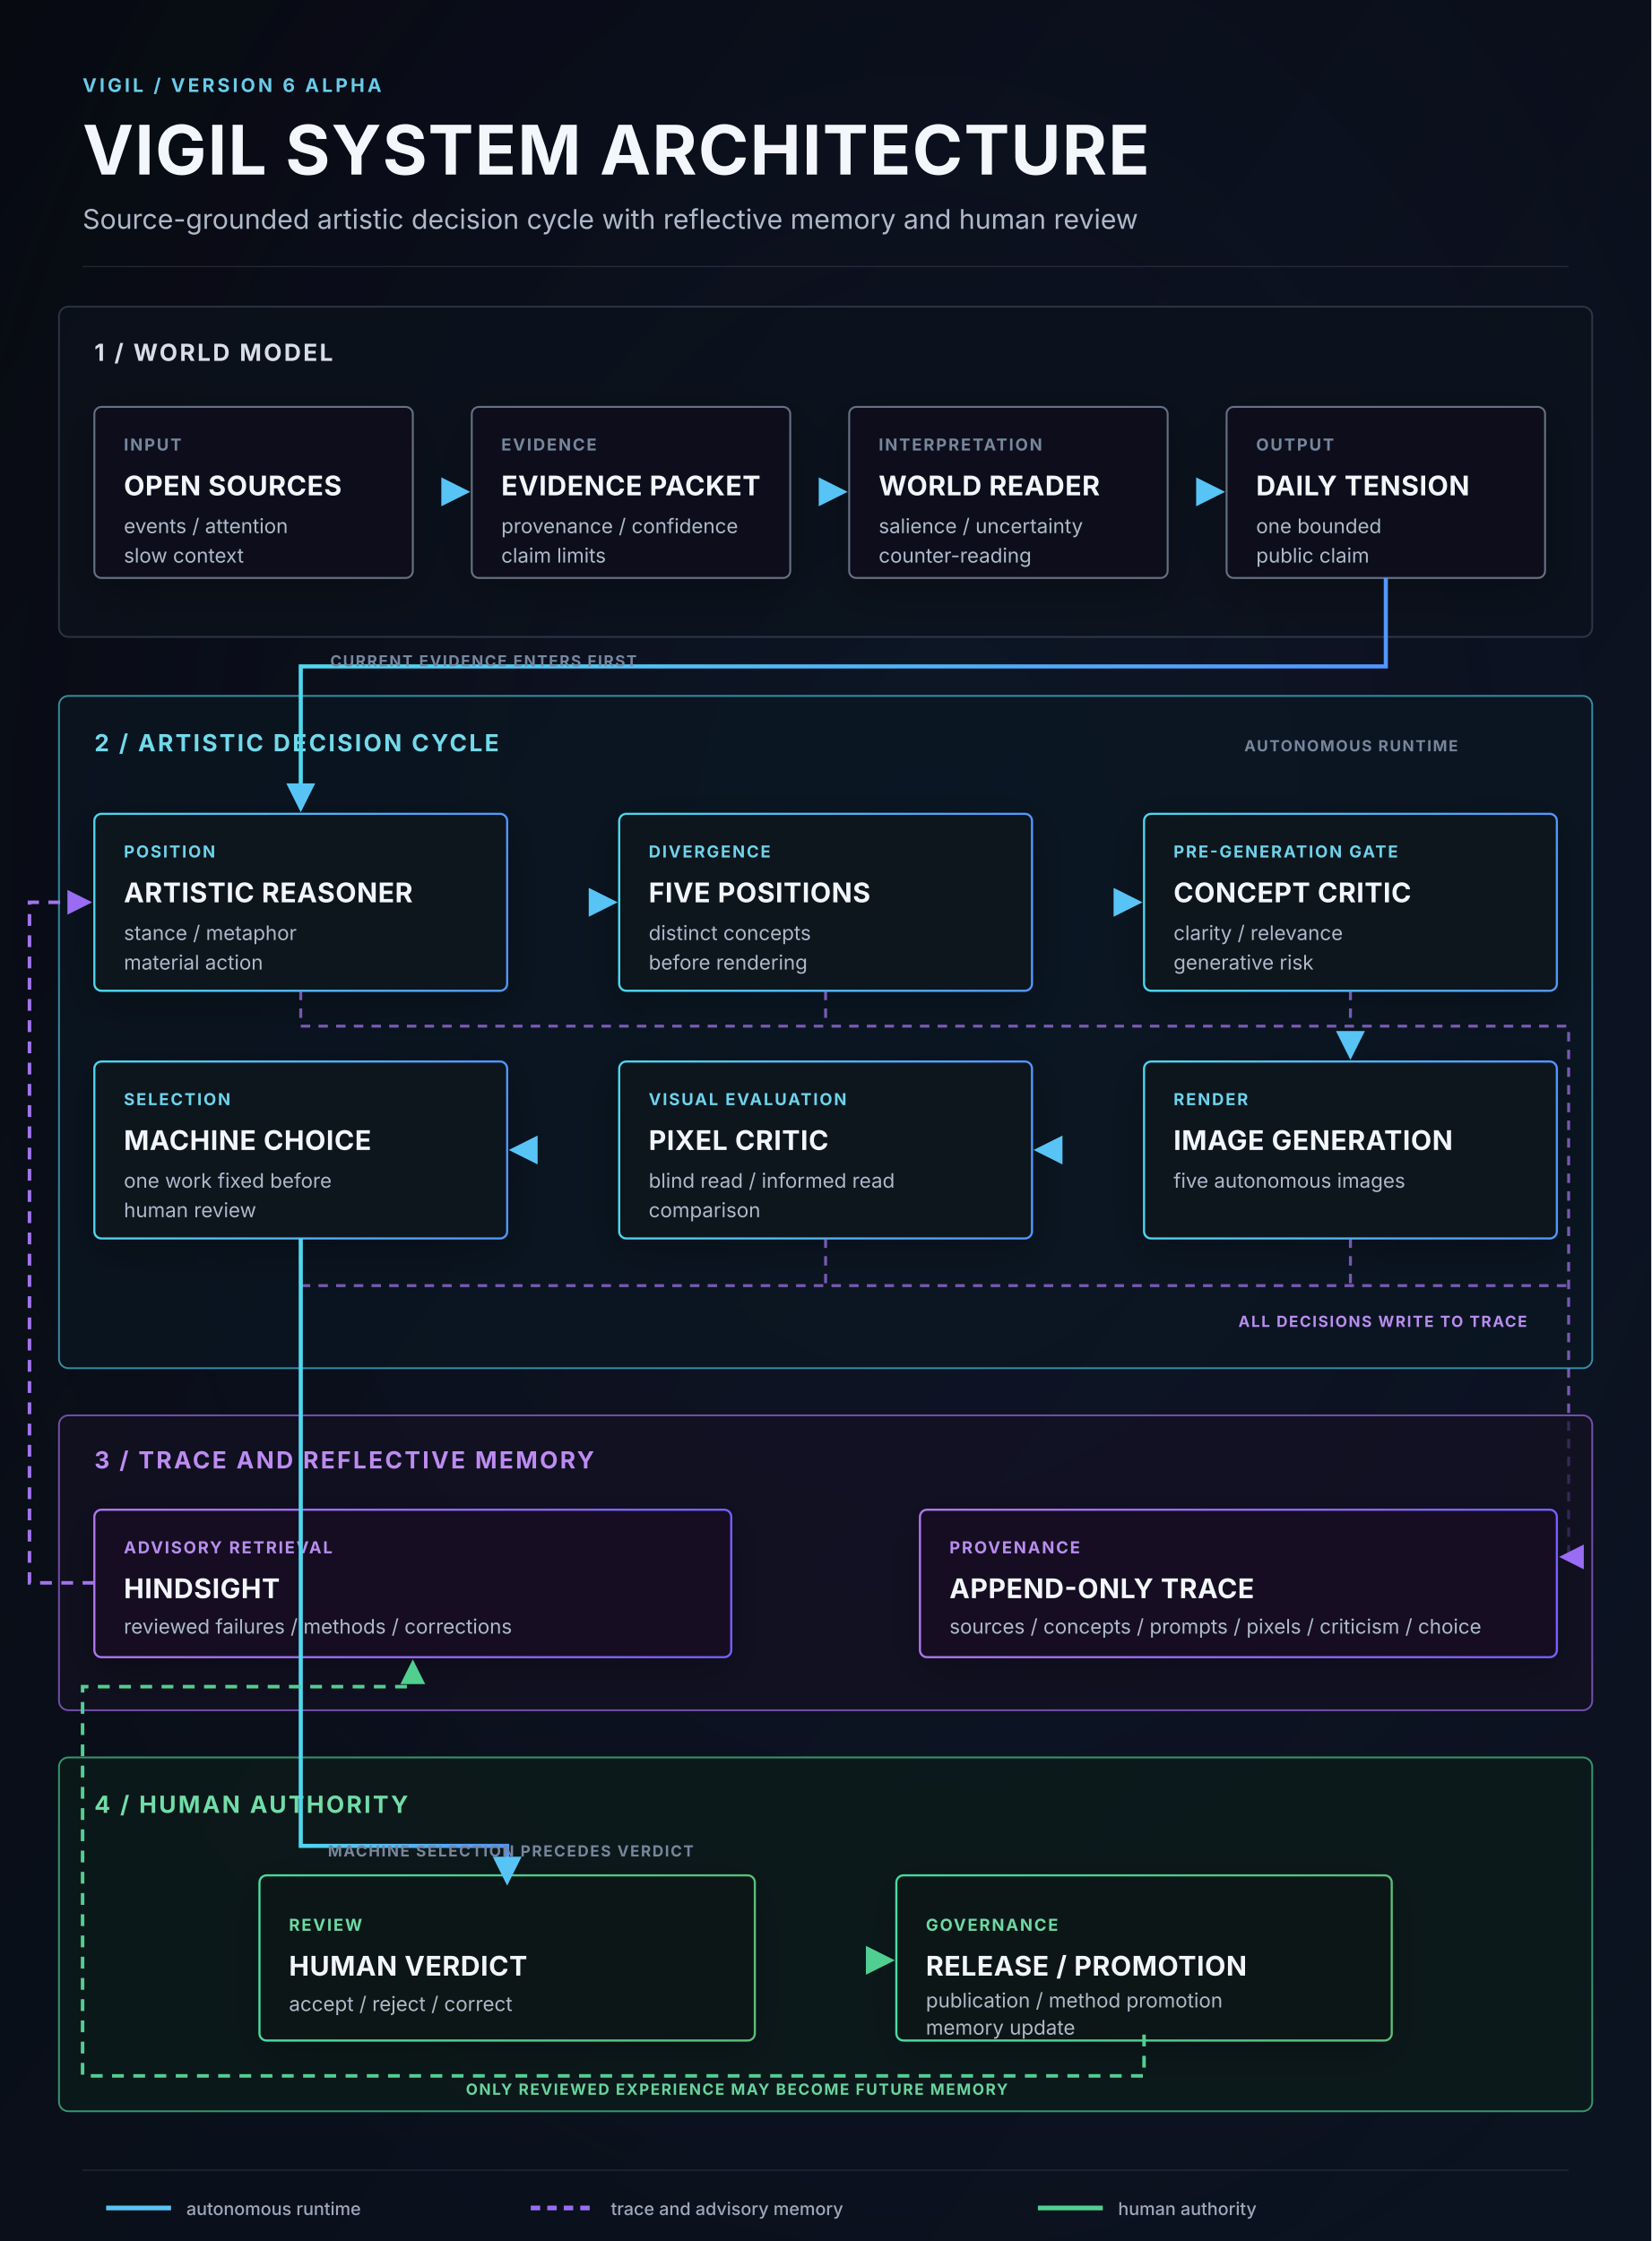
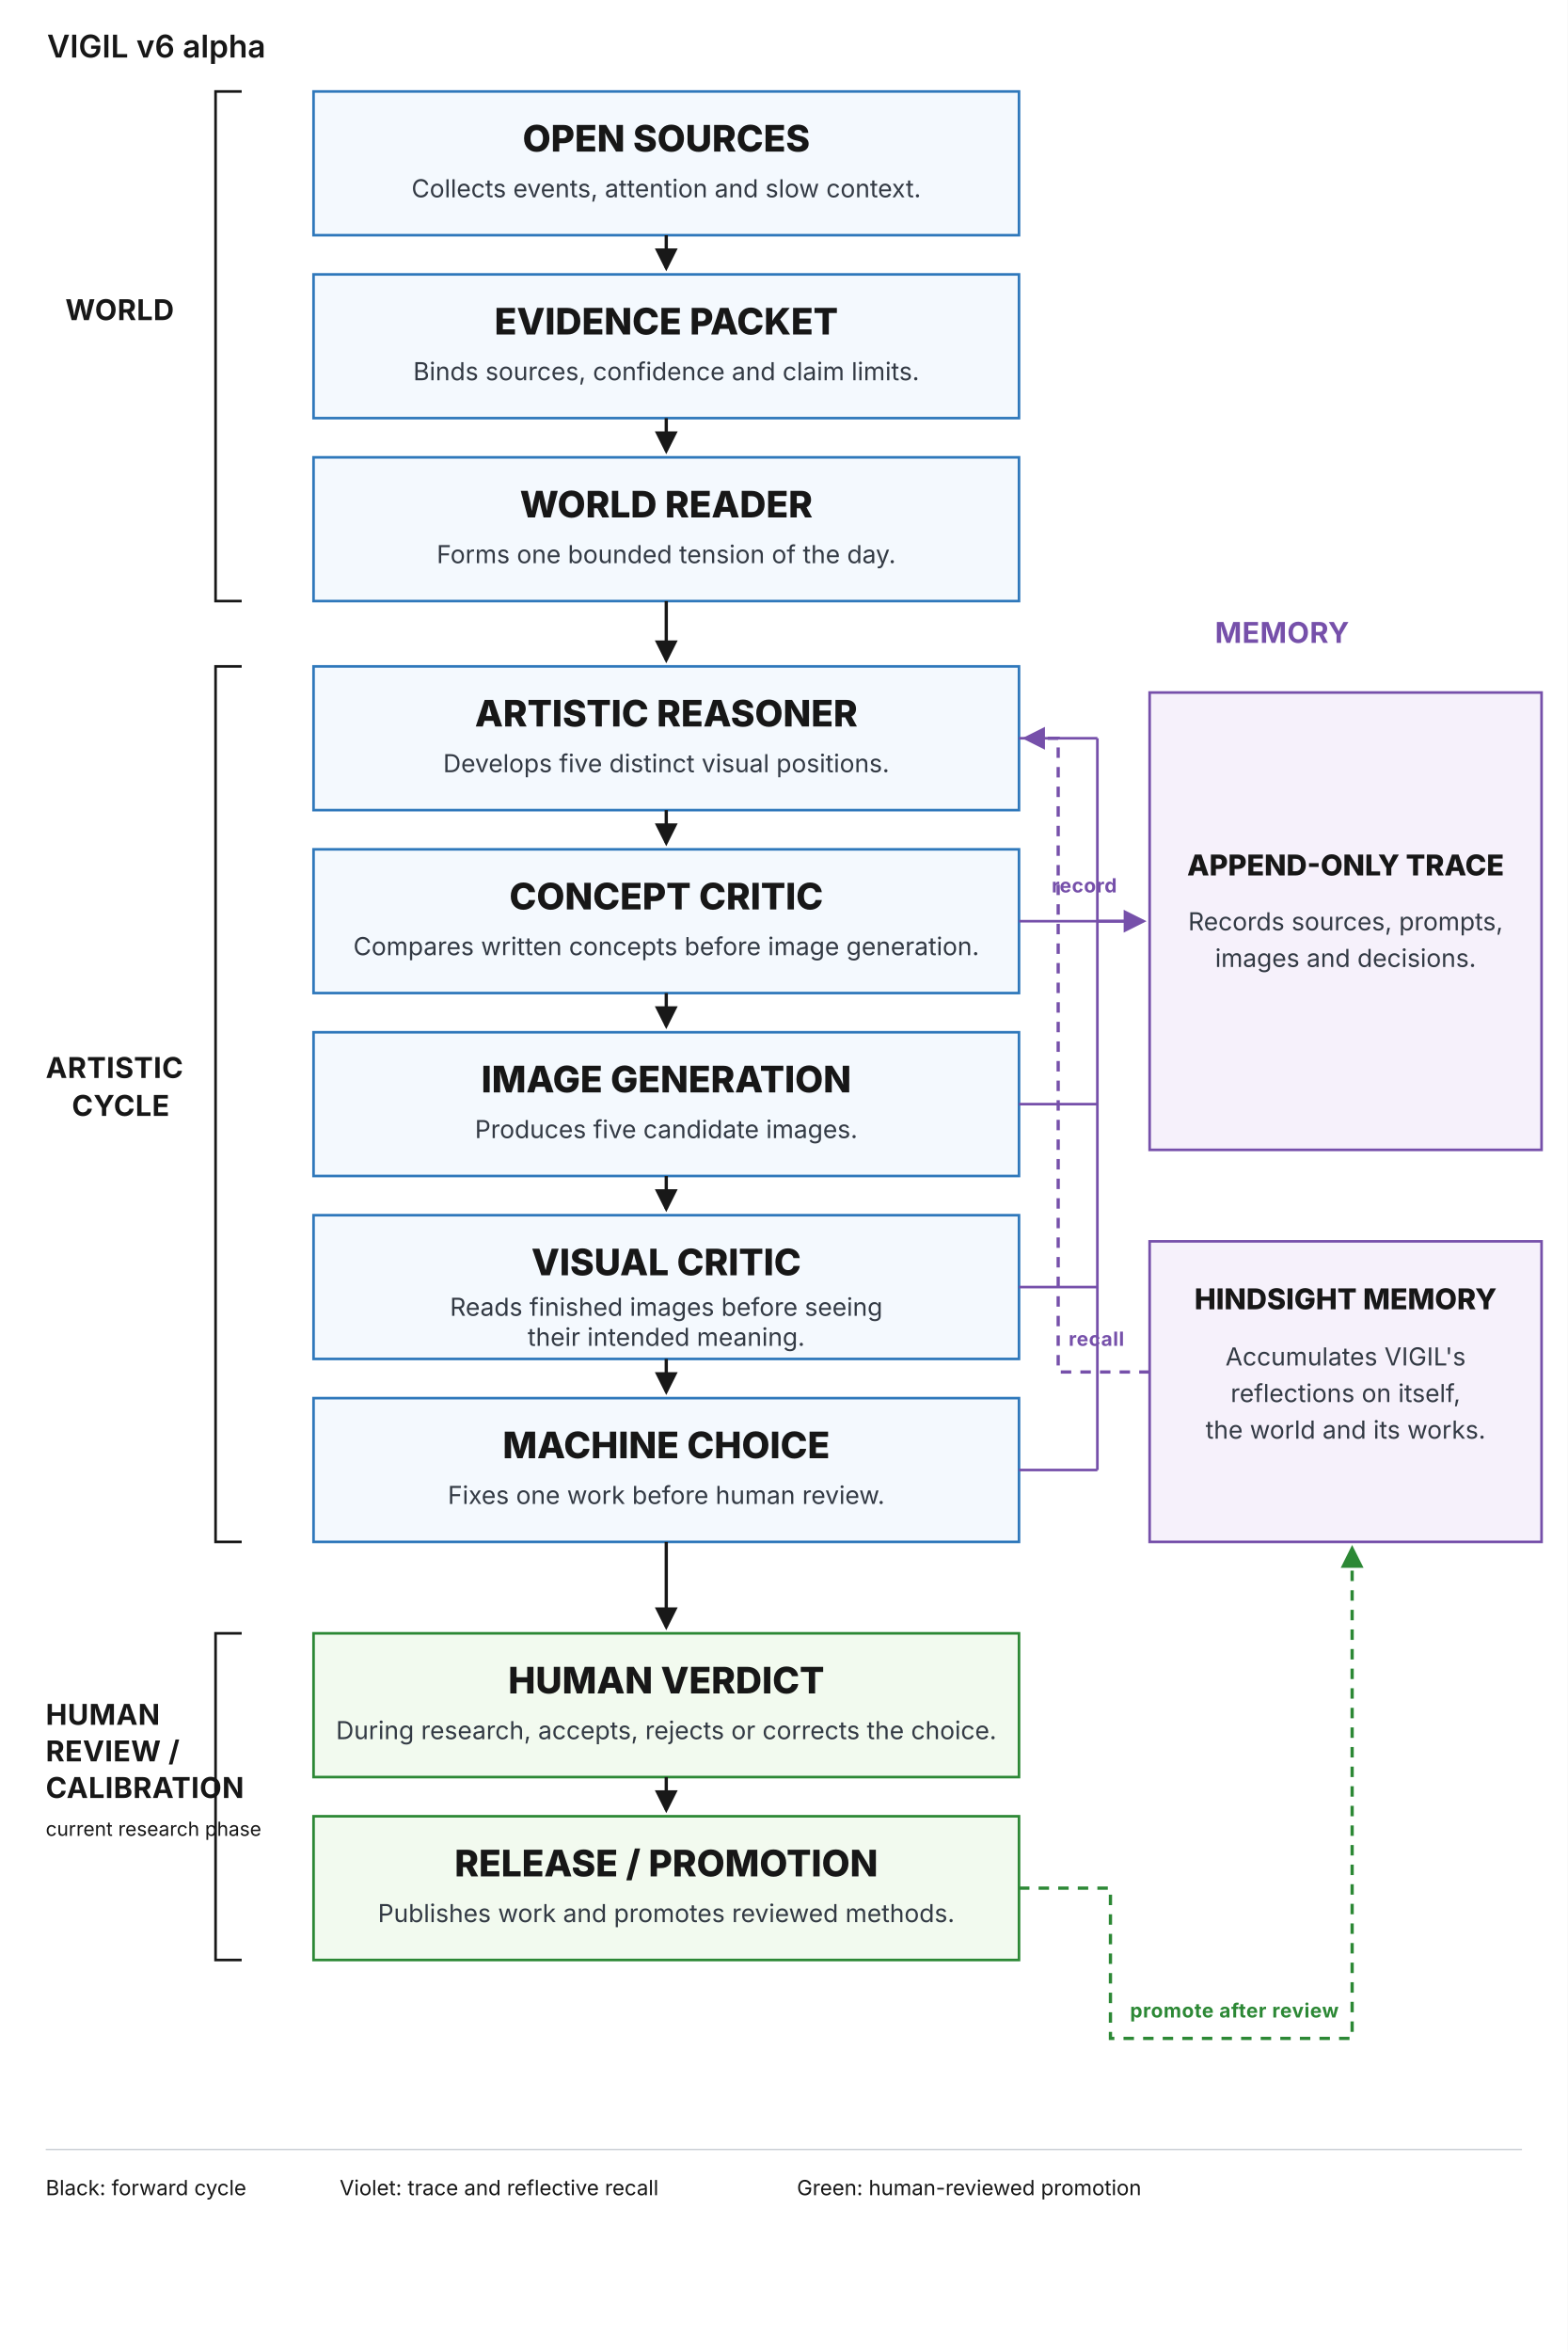
- <svg xmlns="http://www.w3.org/2000/svg" width="1400" height="1900" viewBox="0 0 1400 1900" role="img" aria-labelledby="title desc">
+ <svg xmlns="http://www.w3.org/2000/svg" width="1200" height="1800" viewBox="0 0 1200 1800" role="img" aria-labelledby="title desc">
  <defs>
-     <linearGradient id="bg" x1="0" y1="0" x2="1" y2="1">
-       <stop offset="0" stop-color="#070a11" />
-       <stop offset="0.56" stop-color="#0a101b" />
-       <stop offset="1" stop-color="#0b1321" />
-     </linearGradient>
-     <radialGradient id="field" cx="56%" cy="38%" r="72%">
-       <stop offset="0" stop-color="#153e62" stop-opacity="0.18" />
-       <stop offset="0.62" stop-color="#291d52" stop-opacity="0.07" />
-       <stop offset="1" stop-color="#070a11" stop-opacity="0" />
-     </radialGradient>
-     <linearGradient id="cyan" x1="0" y1="0" x2="1" y2="0">
-       <stop offset="0" stop-color="#50d7ee" />
-       <stop offset="1" stop-color="#5296ff" />
-     </linearGradient>
-     <linearGradient id="violet" x1="0" y1="0" x2="1" y2="0">
-       <stop offset="0" stop-color="#b176ef" />
-       <stop offset="1" stop-color="#795eff" />
-     </linearGradient>
-     <linearGradient id="green" x1="0" y1="0" x2="1" y2="0">
-       <stop offset="0" stop-color="#48dca3" />
-       <stop offset="1" stop-color="#58bf7b" />
-     </linearGradient>
-     <marker id="arrowCyan" viewBox="0 0 10 10" refX="8.5" refY="5" markerWidth="7" markerHeight="7" orient="auto">
-       <path d="M0 0 10 5 0 10Z" fill="#58c4f5" />
+     <marker id="arrowBlack" viewBox="0 0 10 10" refX="8.5" refY="5" markerWidth="7" markerHeight="7" orient="auto">
+       <path d="M0 0 10 5 0 10Z" fill="#181818" />
    </marker>
    <marker id="arrowViolet" viewBox="0 0 10 10" refX="8.5" refY="5" markerWidth="7" markerHeight="7" orient="auto">
-       <path d="M0 0 10 5 0 10Z" fill="#9a6cf4" />
+       <path d="M0 0 10 5 0 10Z" fill="#7650aa" />
    </marker>
    <marker id="arrowGreen" viewBox="0 0 10 10" refX="8.5" refY="5" markerWidth="7" markerHeight="7" orient="auto">
-       <path d="M0 0 10 5 0 10Z" fill="#50cf91" />
+       <path d="M0 0 10 5 0 10Z" fill="#2c8835" />
    </marker>
-     <filter id="shadow" x="-20%" y="-20%" width="140%" height="150%">
-       <feDropShadow dx="0" dy="10" stdDeviation="18" flood-color="#000" flood-opacity="0.28" />
-     </filter>
    <style>
-       text { font-family: Inter, "Helvetica Neue", Arial, sans-serif; }
-       .title { font-size: 58px; font-weight: 680; fill: #f3f6fb; letter-spacing: 1px; }
-       .subtitle { font-size: 23px; font-weight: 400; fill: #aeb9c9; }
-       .meta { font-size: 16px; font-weight: 650; fill: #69cce9; letter-spacing: 2.4px; }
-       .band { fill: #0c121d; fill-opacity: 0.72; stroke: #647188; stroke-opacity: 0.38; stroke-width: 1.5; }
-       .bandCyan { fill: #0b1722; fill-opacity: 0.72; stroke: #45bdd7; stroke-opacity: 0.72; stroke-width: 1.5; }
-       .bandViolet { fill: #151124; fill-opacity: 0.66; stroke: #9c68e4; stroke-opacity: 0.72; stroke-width: 1.5; }
-       .bandGreen { fill: #0d1d19; fill-opacity: 0.66; stroke: #47c98d; stroke-opacity: 0.72; stroke-width: 1.5; }
-       .section { font-size: 20px; font-weight: 700; fill: #d7dee8; letter-spacing: 1.8px; }
-       .sectionCyan { fill: #72d9ea; }
-       .sectionViolet { fill: #bd8bf2; }
-       .sectionGreen { fill: #72dca8; }
-       .node { fill: #0b111b; stroke: #79869a; stroke-opacity: 0.82; stroke-width: 1.6; }
-       .nodeCyan { fill: #0b141f; stroke: url(#cyan); stroke-width: 1.8; }
-       .nodeViolet { fill: #121020; stroke: url(#violet); stroke-width: 1.8; }
-       .nodeGreen { fill: #0c1715; stroke: url(#green); stroke-width: 1.8; }
-       .nodeTitle { font-size: 23px; font-weight: 700; fill: #f2f5fa; letter-spacing: 0.4px; }
-       .nodeCopy { font-size: 17px; font-weight: 400; fill: #aeb9c9; }
-       .tag { font-size: 14px; font-weight: 700; fill: #77869c; letter-spacing: 1.4px; }
-       .tagCyan { fill: #6ed3ea; }
-       .tagViolet { fill: #b98df0; }
-       .tagGreen { fill: #6dd9a4; }
-       .flowCyan { fill: none; stroke: url(#cyan); stroke-width: 3.5; marker-end: url(#arrowCyan); }
-       .flowViolet { fill: none; stroke: url(#violet); stroke-width: 3; marker-end: url(#arrowViolet); }
-       .flowGreen { fill: none; stroke: url(#green); stroke-width: 3.5; marker-end: url(#arrowGreen); }
-       .write { fill: none; stroke: #a174ec; stroke-opacity: 0.72; stroke-width: 2.5; stroke-dasharray: 8 7; }
-       .advisory { fill: none; stroke: #a174ec; stroke-width: 3; stroke-dasharray: 10 8; marker-end: url(#arrowViolet); }
-       .promote { fill: none; stroke: #53ce91; stroke-width: 3; stroke-dasharray: 10 8; marker-end: url(#arrowGreen); }
-       .flowLabel { font-size: 13px; font-weight: 700; fill: #77869c; letter-spacing: 1.2px; }
-       .flowLabelViolet { fill: #b98df0; }
-       .flowLabelGreen { fill: #69d49e; }
-       .legend { font-size: 15px; font-weight: 500; fill: #9da9ba; }
-       .rule { stroke: #637087; stroke-opacity: 0.28; stroke-width: 1; }
+       text { font-family: Inter, Arial, sans-serif; fill: #171717; }
+       .figureLabel { font-size: 24px; font-weight: 600; }
+       .groupLabel { font-size: 22px; font-weight: 700; letter-spacing: 0.3px; }
+       .nodeTitle { font-size: 28px; font-weight: 760; text-anchor: middle; }
+       .sideTitle { font-size: 22px; font-weight: 760; text-anchor: middle; }
+       .nodeCopy { font-size: 19px; font-weight: 400; text-anchor: middle; fill: #333a44; }
+       .node { fill: #f4f9fe; stroke: #2f78bb; stroke-width: 2; }
+       .memoryNode { fill: #f6f1fb; stroke: #7650aa; stroke-width: 2; }
+       .humanNode { fill: #f2faef; stroke: #2c8835; stroke-width: 2; }
+       .mainFlow { fill: none; stroke: #181818; stroke-width: 2.5; marker-end: url(#arrowBlack); }
+       .writeFlow { fill: none; stroke: #7650aa; stroke-width: 2; }
+       .writeArrow { fill: none; stroke: #7650aa; stroke-width: 2.5; marker-end: url(#arrowViolet); }
+       .recallFlow { fill: none; stroke: #7650aa; stroke-width: 2.5; stroke-dasharray: 8 7; marker-end: url(#arrowViolet); }
+       .returnFlow { fill: none; stroke: #2c8835; stroke-width: 2.5; stroke-dasharray: 8 7; marker-end: url(#arrowGreen); }
+       .flowLabel { font-size: 15px; font-weight: 650; letter-spacing: 0.4px; }
+       .violetText { fill: #7650aa; }
+       .greenText { fill: #2c8835; }
+       .bracket { fill: none; stroke: #171717; stroke-width: 2; }
    </style>
  </defs>
-   <rect width="1400" height="1900" fill="url(#bg)" />
-   <rect width="1400" height="1900" fill="url(#field)" />
-   <text x="70" y="78" class="meta">VIGIL / VERSION 6 ALPHA</text>
-   <text x="70" y="148" class="title">VIGIL SYSTEM ARCHITECTURE</text>
-   <text x="70" y="194" class="subtitle">Source-grounded artistic decision cycle with reflective memory and human review</text>
-   <line x1="70" y1="226" x2="1330" y2="226" class="rule" />
-   <rect x="50" y="260" width="1300" height="280" rx="8" class="band" />
-   <text x="80" y="306" class="section">1 / WORLD MODEL</text>
-   <g filter="url(#shadow)">
-     <rect x="80" y="345" width="270" height="145" rx="6" class="node" />
-     <text x="105" y="382" class="tag">INPUT</text>
-     <text x="105" y="420" class="nodeTitle">OPEN SOURCES</text>
-     <text x="105" y="452" class="nodeCopy">events / attention</text>
-     <text x="105" y="477" class="nodeCopy">slow context</text>
-     <rect x="400" y="345" width="270" height="145" rx="6" class="node" />
-     <text x="425" y="382" class="tag">EVIDENCE</text>
-     <text x="425" y="420" class="nodeTitle">EVIDENCE PACKET</text>
-     <text x="425" y="452" class="nodeCopy">provenance / confidence</text>
-     <text x="425" y="477" class="nodeCopy">claim limits</text>
-     <rect x="720" y="345" width="270" height="145" rx="6" class="node" />
-     <text x="745" y="382" class="tag">INTERPRETATION</text>
-     <text x="745" y="420" class="nodeTitle">WORLD READER</text>
-     <text x="745" y="452" class="nodeCopy">salience / uncertainty</text>
-     <text x="745" y="477" class="nodeCopy">counter-reading</text>
-     <rect x="1040" y="345" width="270" height="145" rx="6" class="node" />
-     <text x="1065" y="382" class="tag">OUTPUT</text>
-     <text x="1065" y="420" class="nodeTitle">DAILY TENSION</text>
-     <text x="1065" y="452" class="nodeCopy">one bounded</text>
-     <text x="1065" y="477" class="nodeCopy">public claim</text>
+   <rect width="1200" height="1800" fill="#ffffff" />
+   <text x="36" y="44" class="figureLabel">VIGIL v6 alpha</text>
+   <path d="M185 70 H165 V460 H185" class="bracket" />
+   <text x="50" y="245" class="groupLabel">WORLD</text>
+   <path d="M185 510 H165 V1180 H185" class="bracket" />
+   <text x="35" y="825" class="groupLabel">ARTISTIC</text>
+   <text x="55" y="854" class="groupLabel">CYCLE</text>
+   <path d="M185 1250 H165 V1500 H185" class="bracket" />
+   <text x="35" y="1320" class="groupLabel">HUMAN</text>
+   <text x="35" y="1348" class="groupLabel">REVIEW /</text>
+   <text x="35" y="1376" class="groupLabel">CALIBRATION</text>
+   <text x="35" y="1405" font-size="15" fill="#52605b">current research phase</text>
+   <text x="930" y="492" class="groupLabel violetText">MEMORY</text>
+   <g>
+     <rect x="240" y="70" width="540" height="110" class="node" />
+     <text x="510" y="116" class="nodeTitle">OPEN SOURCES</text>
+     <text x="510" y="151" class="nodeCopy">Collects events, attention and slow context.</text>
+     <rect x="240" y="210" width="540" height="110" class="node" />
+     <text x="510" y="256" class="nodeTitle">EVIDENCE PACKET</text>
+     <text x="510" y="291" class="nodeCopy">Binds sources, confidence and claim limits.</text>
+     <rect x="240" y="350" width="540" height="110" class="node" />
+     <text x="510" y="396" class="nodeTitle">WORLD READER</text>
+     <text x="510" y="431" class="nodeCopy">Forms one bounded tension of the day.</text>
+     <rect x="240" y="510" width="540" height="110" class="node" />
+     <text x="510" y="556" class="nodeTitle">ARTISTIC REASONER</text>
+     <text x="510" y="591" class="nodeCopy">Develops five distinct visual positions.</text>
+     <rect x="240" y="650" width="540" height="110" class="node" />
+     <text x="510" y="696" class="nodeTitle">CONCEPT CRITIC</text>
+     <text x="510" y="731" class="nodeCopy">Compares written concepts before image generation.</text>
+     <rect x="240" y="790" width="540" height="110" class="node" />
+     <text x="510" y="836" class="nodeTitle">IMAGE GENERATION</text>
+     <text x="510" y="871" class="nodeCopy">Produces five candidate images.</text>
+     <rect x="240" y="930" width="540" height="110" class="node" />
+     <text x="510" y="976" class="nodeTitle">VISUAL CRITIC</text>
+     <text x="510" y="1007" class="nodeCopy">Reads finished images before seeing</text>
+     <text x="510" y="1030" class="nodeCopy">their intended meaning.</text>
+     <rect x="240" y="1070" width="540" height="110" class="node" />
+     <text x="510" y="1116" class="nodeTitle">MACHINE CHOICE</text>
+     <text x="510" y="1151" class="nodeCopy">Fixes one work before human review.</text>
+     <rect x="240" y="1250" width="540" height="110" class="humanNode" />
+     <text x="510" y="1296" class="nodeTitle">HUMAN VERDICT</text>
+     <text x="510" y="1331" class="nodeCopy">During research, accepts, rejects or corrects the choice.</text>
+     <rect x="240" y="1390" width="540" height="110" class="humanNode" />
+     <text x="510" y="1436" class="nodeTitle">RELEASE / PROMOTION</text>
+     <text x="510" y="1471" class="nodeCopy">Publishes work and promotes reviewed methods.</text>
  </g>
-   <path d="M350 417 H395" class="flowCyan" />
-   <path d="M670 417 H715" class="flowCyan" />
-   <path d="M990 417 H1035" class="flowCyan" />
-   <rect x="50" y="590" width="1300" height="570" rx="8" class="bandCyan" />
-   <text x="80" y="637" class="section sectionCyan">2 / ARTISTIC DECISION CYCLE</text>
-   <text x="1055" y="637" class="flowLabel">AUTONOMOUS RUNTIME</text>
-   <g filter="url(#shadow)">
-     <rect x="80" y="690" width="350" height="150" rx="6" class="nodeCyan" />
-     <text x="105" y="727" class="tag tagCyan">POSITION</text>
-     <text x="105" y="765" class="nodeTitle">ARTISTIC REASONER</text>
-     <text x="105" y="797" class="nodeCopy">stance / metaphor</text>
-     <text x="105" y="822" class="nodeCopy">material action</text>
-     <rect x="525" y="690" width="350" height="150" rx="6" class="nodeCyan" />
-     <text x="550" y="727" class="tag tagCyan">DIVERGENCE</text>
-     <text x="550" y="765" class="nodeTitle">FIVE POSITIONS</text>
-     <text x="550" y="797" class="nodeCopy">distinct concepts</text>
-     <text x="550" y="822" class="nodeCopy">before rendering</text>
-     <rect x="970" y="690" width="350" height="150" rx="6" class="nodeCyan" />
-     <text x="995" y="727" class="tag tagCyan">PRE-GENERATION GATE</text>
-     <text x="995" y="765" class="nodeTitle">CONCEPT CRITIC</text>
-     <text x="995" y="797" class="nodeCopy">clarity / relevance</text>
-     <text x="995" y="822" class="nodeCopy">generative risk</text>
-     <rect x="970" y="900" width="350" height="150" rx="6" class="nodeCyan" />
-     <text x="995" y="937" class="tag tagCyan">RENDER</text>
-     <text x="995" y="975" class="nodeTitle">IMAGE GENERATION</text>
-     <text x="995" y="1007" class="nodeCopy">five autonomous images</text>
-     <rect x="525" y="900" width="350" height="150" rx="6" class="nodeCyan" />
-     <text x="550" y="937" class="tag tagCyan">VISUAL EVALUATION</text>
-     <text x="550" y="975" class="nodeTitle">PIXEL CRITIC</text>
-     <text x="550" y="1007" class="nodeCopy">blind read / informed read</text>
-     <text x="550" y="1032" class="nodeCopy">comparison</text>
-     <rect x="80" y="900" width="350" height="150" rx="6" class="nodeCyan" />
-     <text x="105" y="937" class="tag tagCyan">SELECTION</text>
-     <text x="105" y="975" class="nodeTitle">MACHINE CHOICE</text>
-     <text x="105" y="1007" class="nodeCopy">one work fixed before</text>
-     <text x="105" y="1032" class="nodeCopy">human review</text>
-   </g>
-   <path d="M1175 490 V565 H255 V685" class="flowCyan" />
-   <text x="280" y="565" class="flowLabel">CURRENT EVIDENCE ENTERS FIRST</text>
-   <path d="M430 765 H520" class="flowCyan" />
-   <path d="M875 765 H965" class="flowCyan" />
-   <path d="M1145 840 V895" class="flowCyan" />
-   <path d="M970 975 H880" class="flowCyan" />
-   <path d="M525 975 H435" class="flowCyan" />
-   <path d="M255 840 V870 M700 840 V870 M1145 840 V870 M255 1050 V1090 M700 1050 V1090 M1145 1050 V1090" class="write" />
-   <path d="M255 870 H1330 V1320 H1325 M255 1090 H1330" class="write" />
-   <text x="1050" y="1125" class="flowLabel flowLabelViolet">ALL DECISIONS WRITE TO TRACE</text>
-   <rect x="50" y="1200" width="1300" height="250" rx="8" class="bandViolet" />
-   <text x="80" y="1245" class="section sectionViolet">3 / TRACE AND REFLECTIVE MEMORY</text>
-   <g filter="url(#shadow)">
-     <rect x="80" y="1280" width="540" height="125" rx="6" class="nodeViolet" />
-     <text x="105" y="1317" class="tag tagViolet">ADVISORY RETRIEVAL</text>
-     <text x="105" y="1355" class="nodeTitle">HINDSIGHT</text>
-     <text x="105" y="1385" class="nodeCopy">reviewed failures / methods / corrections</text>
-     <rect x="780" y="1280" width="540" height="125" rx="6" class="nodeViolet" />
-     <text x="805" y="1317" class="tag tagViolet">PROVENANCE</text>
-     <text x="805" y="1355" class="nodeTitle">APPEND-ONLY TRACE</text>
-     <text x="805" y="1385" class="nodeCopy">sources / concepts / prompts / pixels / criticism / choice</text>
-   </g>
-   <path d="M80 1342 H25 V765 H75" class="advisory" />
-   <path d="M1330 1320 H1325" class="flowViolet" />
-   <rect x="50" y="1490" width="1300" height="300" rx="8" class="bandGreen" />
-   <text x="80" y="1537" class="section sectionGreen">4 / HUMAN AUTHORITY</text>
-   <g filter="url(#shadow)">
-     <rect x="220" y="1590" width="420" height="140" rx="6" class="nodeGreen" />
-     <text x="245" y="1637" class="tag tagGreen">REVIEW</text>
-     <text x="245" y="1675" class="nodeTitle">HUMAN VERDICT</text>
-     <text x="245" y="1705" class="nodeCopy">accept / reject / correct</text>
-     <rect x="760" y="1590" width="420" height="140" rx="6" class="nodeGreen" />
-     <text x="785" y="1637" class="tag tagGreen">GOVERNANCE</text>
-     <text x="785" y="1675" class="nodeTitle">RELEASE / PROMOTION</text>
-     <text x="785" y="1702" class="nodeCopy">publication / method promotion</text>
-     <text x="785" y="1725" class="nodeCopy">memory update</text>
-   </g>
-   <path d="M255 1050 V1565 H430 V1595" class="flowCyan" />
-   <text x="278" y="1574" class="flowLabel">MACHINE SELECTION PRECEDES VERDICT</text>
-   <path d="M640 1662 H755" class="flowGreen" />
-   <path d="M970 1725 V1760 H70 V1430 H350 V1410" class="promote" />
-   <text x="395" y="1776" class="flowLabel flowLabelGreen">ONLY REVIEWED EXPERIENCE MAY BECOME FUTURE MEMORY</text>
-   <line x1="70" y1="1840" x2="1330" y2="1840" class="rule" />
-   <line x1="90" y1="1872" x2="145" y2="1872" stroke="#58c4f5" stroke-width="4" />
-   <text x="158" y="1878" class="legend">autonomous runtime</text>
-   <line x1="450" y1="1872" x2="505" y2="1872" stroke="#9a6cf4" stroke-width="4" stroke-dasharray="8 6" />
-   <text x="518" y="1878" class="legend">trace and advisory memory</text>
-   <line x1="880" y1="1872" x2="935" y2="1872" stroke="#50cf91" stroke-width="4" />
-   <text x="948" y="1878" class="legend">human authority</text>
+   <path d="M510 180 V205" class="mainFlow" />
+   <path d="M510 320 V345" class="mainFlow" />
+   <path d="M510 460 V505" class="mainFlow" />
+   <path d="M510 620 V645" class="mainFlow" />
+   <path d="M510 760 V785" class="mainFlow" />
+   <path d="M510 900 V925" class="mainFlow" />
+   <path d="M510 1040 V1065" class="mainFlow" />
+   <path d="M510 1180 V1245" class="mainFlow" />
+   <path d="M510 1360 V1385" class="mainFlow" />
+   <rect x="880" y="530" width="300" height="350" class="memoryNode" />
+   <text x="1030" y="670" class="sideTitle">APPEND-ONLY TRACE</text>
+   <text x="1030" y="712" class="nodeCopy">Records sources, prompts,</text>
+   <text x="1030" y="740" class="nodeCopy">images and decisions.</text>
+   <path d="M780 565 H840 M780 705 H840 M780 845 H840 M780 985 H840 M780 1125 H840 M840 565 V1125" class="writeFlow" />
+   <path d="M840 705 H875" class="writeArrow" />
+   <text x="805" y="683" class="flowLabel violetText">record</text>
+   <rect x="880" y="950" width="300" height="230" class="memoryNode" />
+   <text x="1030" y="1002" class="sideTitle">HINDSIGHT MEMORY</text>
+   <text x="1030" y="1045" class="nodeCopy">Accumulates VIGIL's</text>
+   <text x="1030" y="1073" class="nodeCopy">reflections on itself,</text>
+   <text x="1030" y="1101" class="nodeCopy">the world and its works.</text>
+   <path d="M880 1050 H810 V565 H785" class="recallFlow" />
+   <text x="818" y="1030" class="flowLabel violetText">recall</text>
+   <path d="M780 1445 H850 V1560 H1035 V1185" class="returnFlow" />
+   <text x="865" y="1544" class="flowLabel greenText">promote after review</text>
+   <line x1="35" y1="1645" x2="1165" y2="1645" stroke="#c8cdd3" stroke-width="1" />
+   <text x="35" y="1680" font-size="16" fill="#66707b">Black: forward cycle</text>
+   <text x="260" y="1680" font-size="16" fill="#7650aa">Violet: trace and reflective recall</text>
+   <text x="610" y="1680" font-size="16" fill="#2c8835">Green: human-reviewed promotion</text>
</svg>
